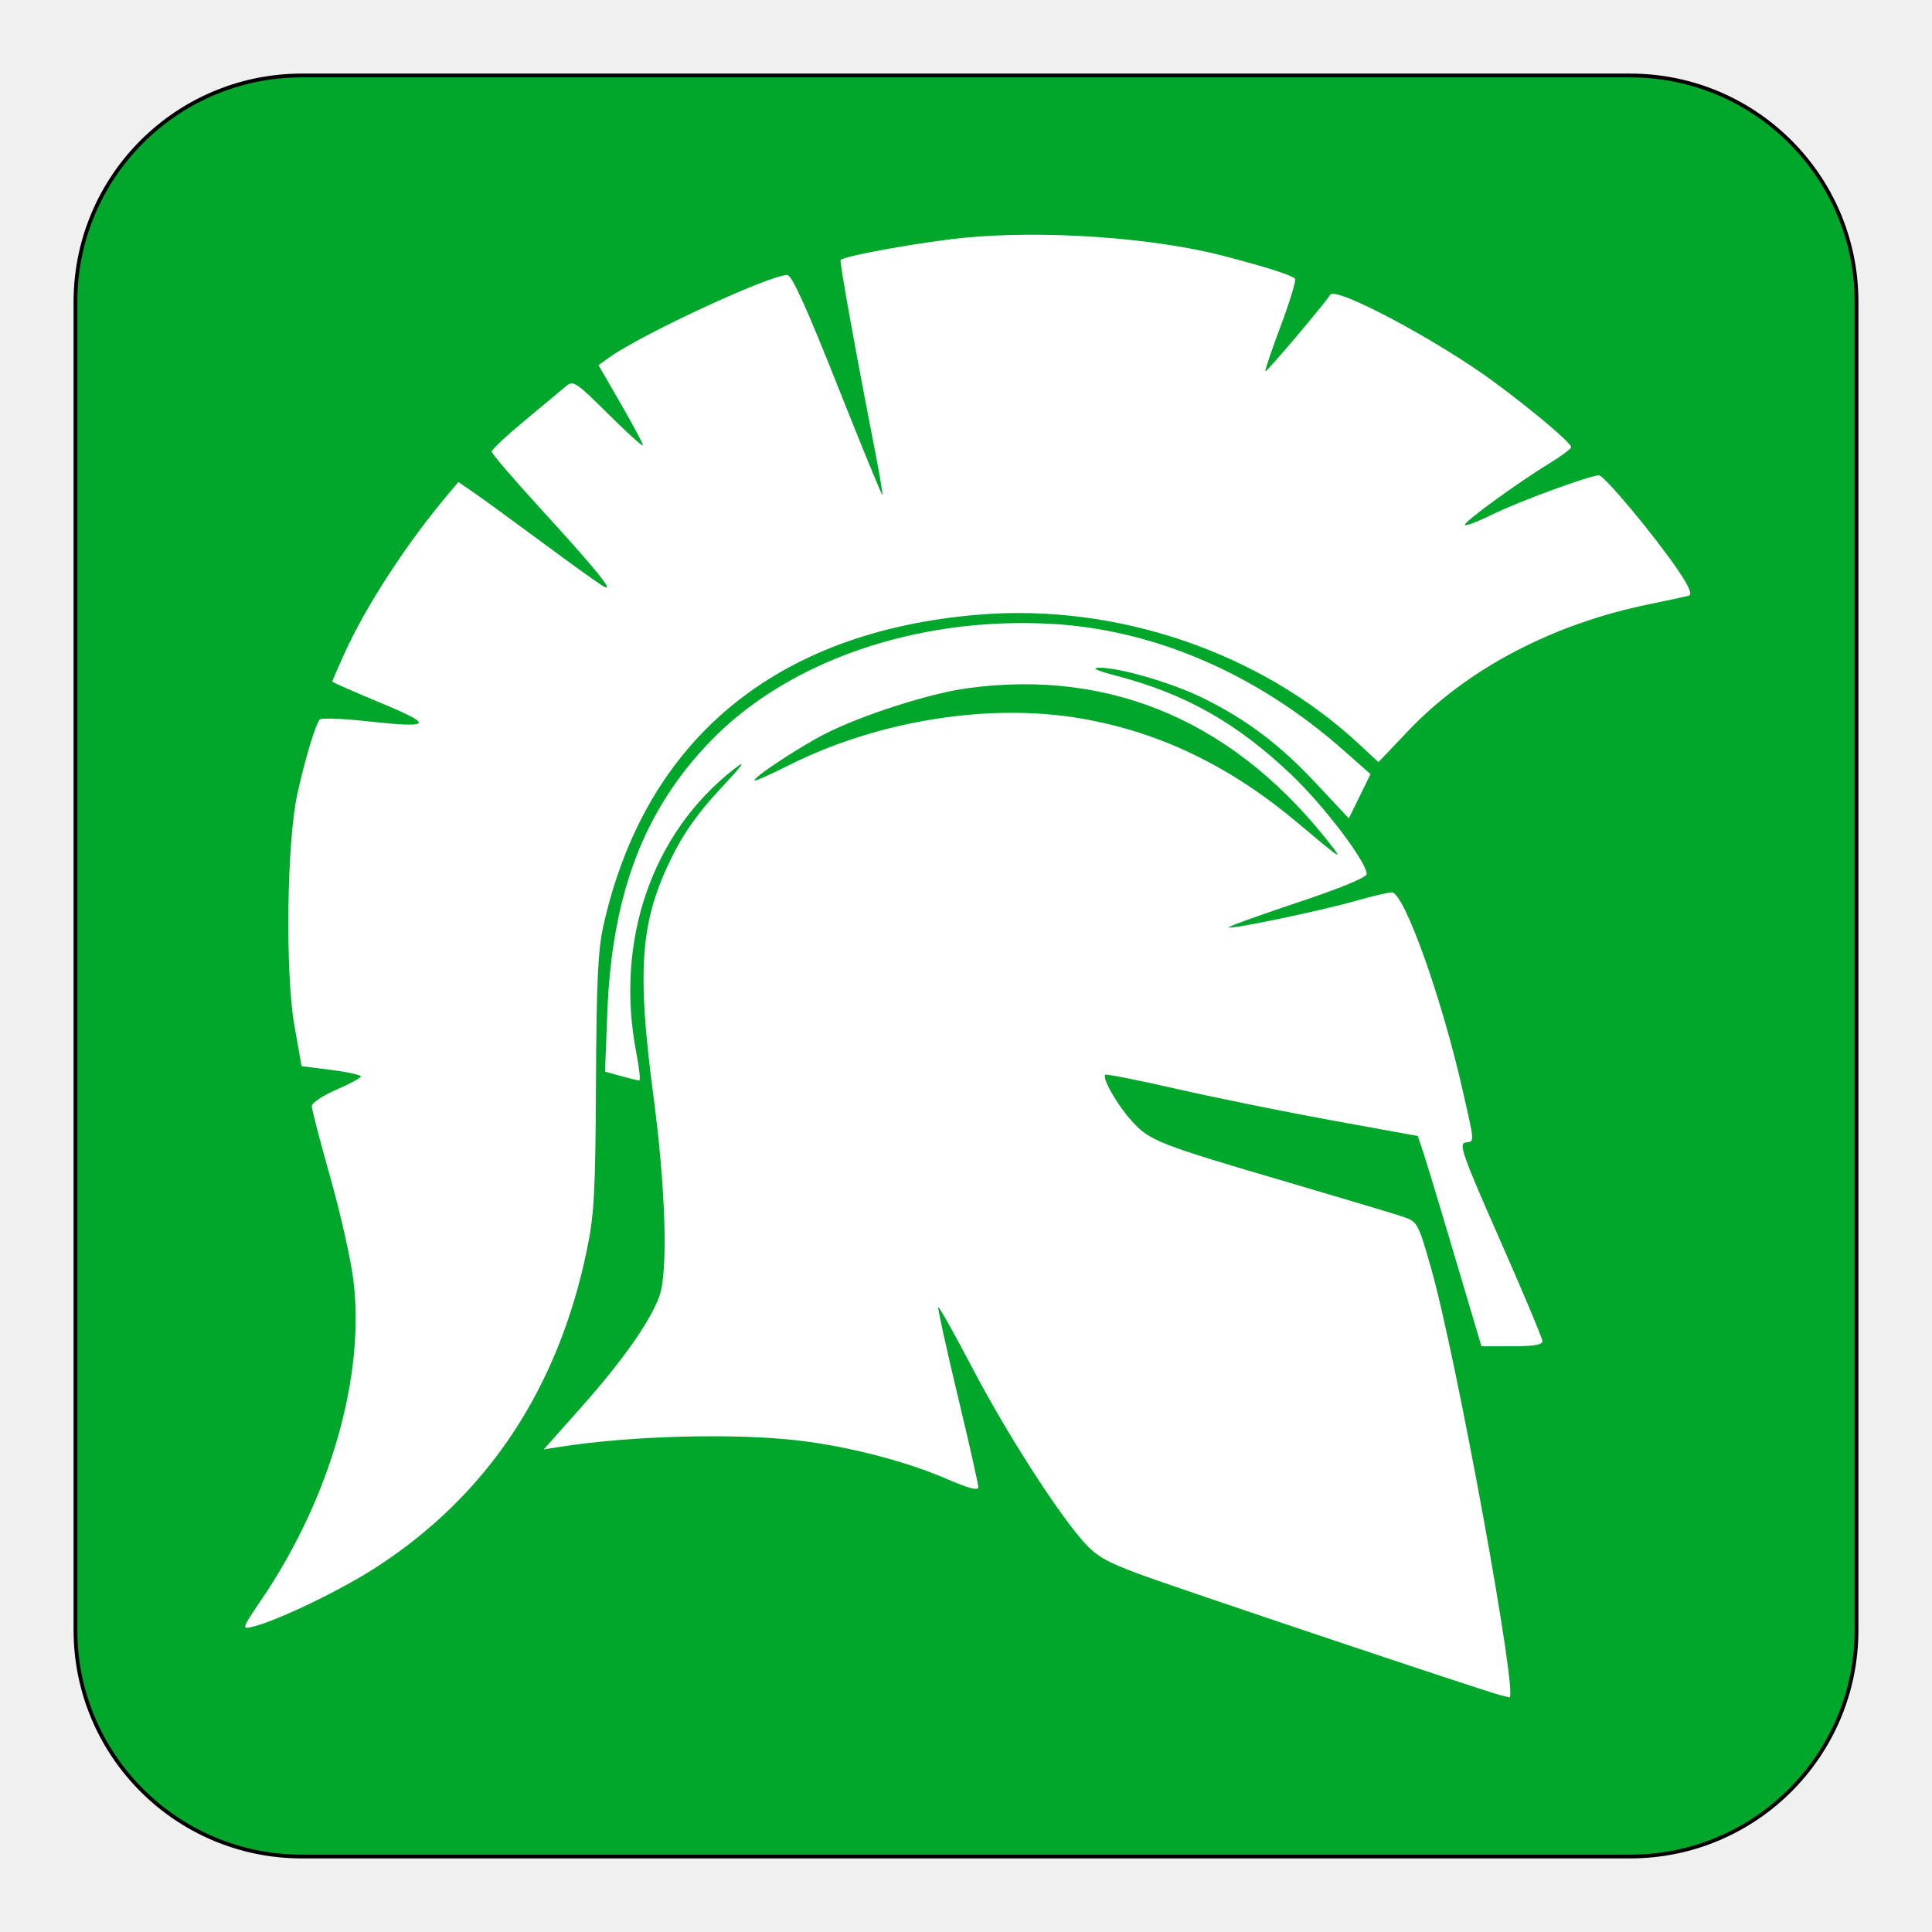
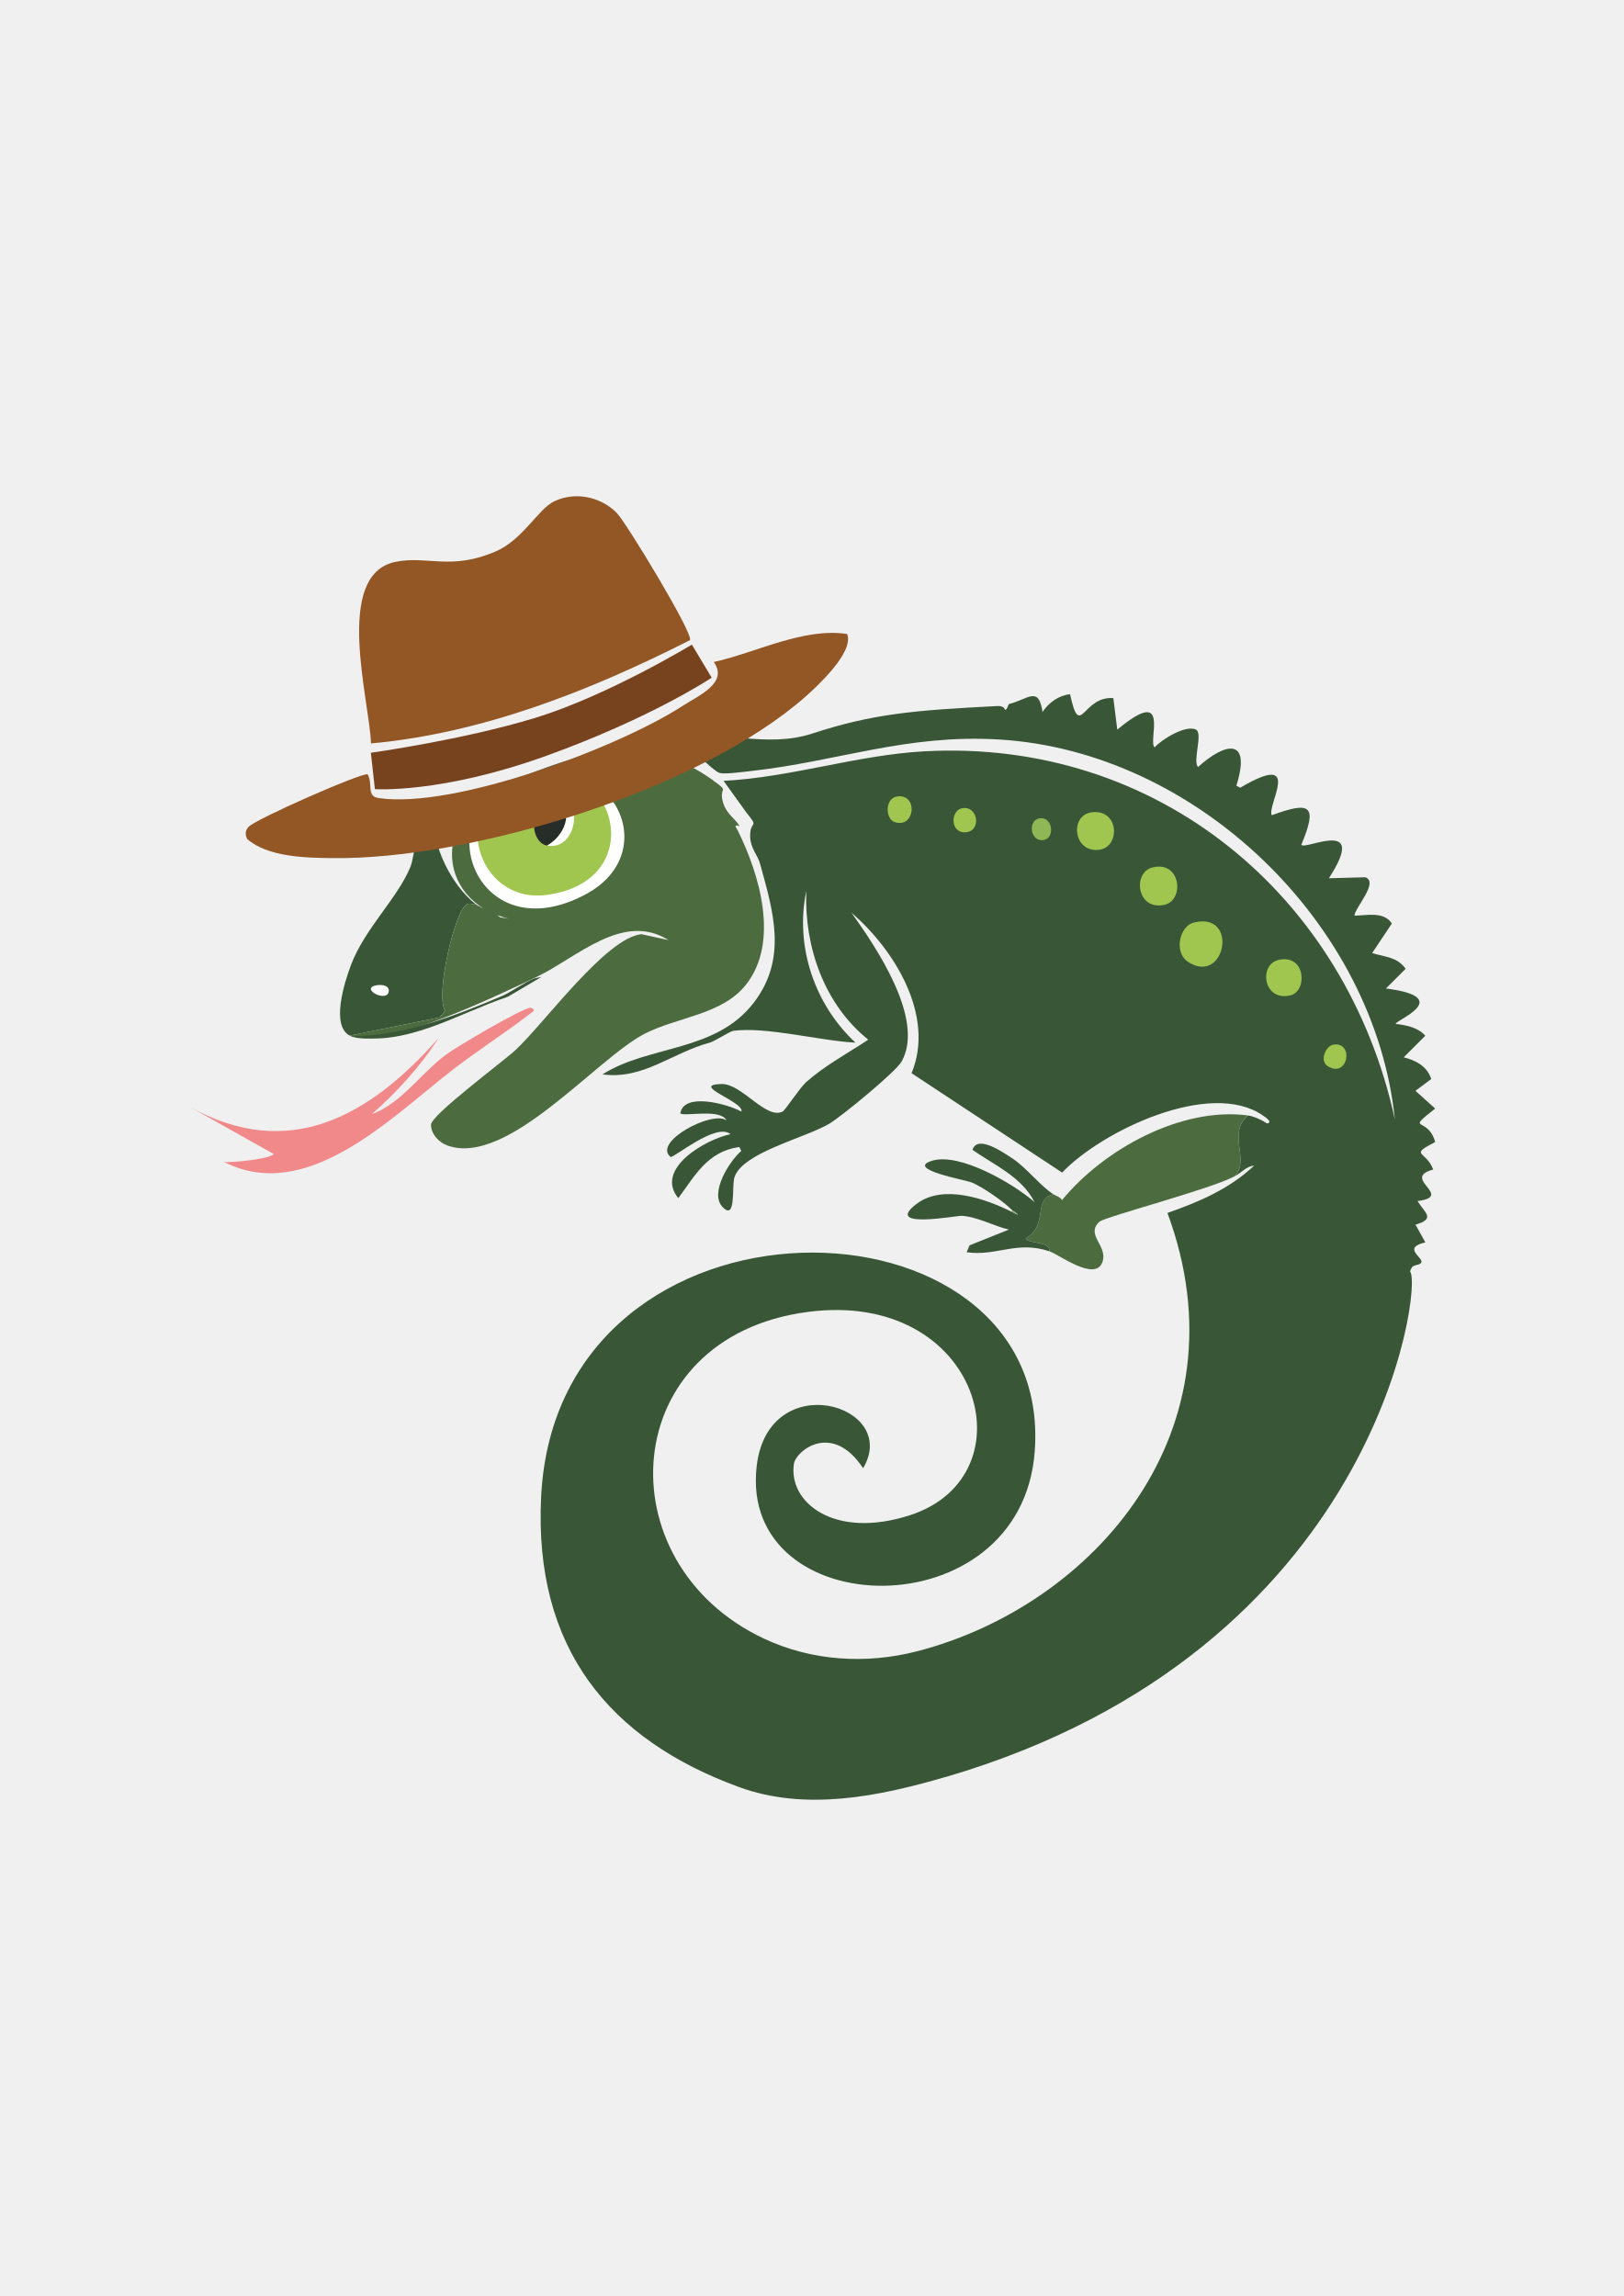
- <svg xmlns="http://www.w3.org/2000/svg" width="256" height="256" viewBox="0 0 256 256" version="1.1" id="svg1">
-   <defs id="defs1">
-     <linearGradient id="swatch7">
-       <stop style="stop-color:#84daff;stop-opacity:1;" offset="0" id="stop9" />
-     </linearGradient>
+ <svg xmlns="http://www.w3.org/2000/svg" id="Vrstva_1" version="1.1" viewBox="0 0 595.28 841.89">
+   <defs>
+     <style>
+       .st0 {
+         fill: #90b756;
+       }
+ 
+       .st1 {
+         fill: none;
+         stroke: #395737;
+         stroke-miterlimit: 10;
+       }
+ 
+       .st2 {
+         fill: #272e29;
+       }
+ 
+       .st3 {
+         fill: #f1898b;
+       }
+ 
+       .st4 {
+         fill: #fff;
+       }
+ 
+       .st5 {
+         fill: #4c6c40;
+       }
+ 
+       .st6 {
+         fill: #395737;
+       }
+ 
+       .st7 {
+         fill: #935625;
+       }
+ 
+       .st8 {
+         fill: #77421e;
+       }
+ 
+       .st9 {
+         fill: #a1c650;
+       }
+ 
+       .st10 {
+         fill: #8ea682;
+       }
+     </style>
  </defs>
-   <g id="layer1" style="display:inline">
-     <rect style="opacity:1;fill:#00a72b;fill-opacity:1;fill-rule:nonzero;stroke:#000000;stroke-width:0.5;stroke-dasharray:none;stroke-opacity:1" id="rect1" width="236" height="236" x="10" y="10" rx="30" ry="30" />
-     <path style="fill:#ffffff;fill-opacity:1" d="m 198.704,224.584 c -2.16,-0.541 -42.934,-14.217 -47.949,-16.083 -4.204,-1.564 -5.523,-2.339 -7.199,-4.23 -3.542,-3.998 -10.24,-14.473 -14.723,-23.025 -2.372,-4.526 -4.4,-8.142 -4.506,-8.036 -0.106,0.106 1.043,5.342 2.552,11.636 1.51,6.294 2.745,11.777 2.745,12.185 0,0.534 -1.205,0.221 -4.3,-1.117 -5.231,-2.262 -12.726,-4.21 -19.268,-5.008 -8.5,-1.038 -22.427,-0.682 -31.902,0.814 l -2.103,0.332 4.989,-5.613 c 5.562,-6.257 9.273,-11.562 10.371,-14.824 1.117,-3.318 0.779,-14.239 -0.814,-26.277 -2.251,-17.017 -1.765,-23.303 2.458,-31.829 1.578,-3.186 3.477,-5.856 6.373,-8.962 3.101,-3.326 3.556,-3.981 1.832,-2.638 -10.885,8.48 -15.81,22.789 -12.942,37.604 0.389,2.011 0.563,3.656 0.386,3.654 -0.177,-0.002 -1.269,-0.266 -2.426,-0.587 l -2.105,-0.584 0.291,-7.675 c 0.598,-15.759 4.794,-26.878 13.598,-36.031 10.249,-10.655 27.26,-16.561 45.042,-15.637 13.774,0.716 27.427,6.601 38.951,16.789 l 3.547,3.136 -1.438,2.932 -1.438,2.932 -4.305,-4.601 c -4.806,-5.137 -9.056,-8.364 -14.806,-11.242 -4.137,-2.071 -11.255,-4.169 -13.977,-4.12 -1.109,0.02 -0.332,0.377 2.341,1.077 9.156,2.398 16.037,6.308 23.255,13.215 4.268,4.084 9.858,11.478 9.858,13.039 0,0.453 -3.443,1.87 -9.244,3.804 -5.084,1.695 -9.156,3.17 -9.047,3.278 0.29,0.29 12.532,-2.275 16.936,-3.548 2.085,-0.603 4.196,-1.096 4.69,-1.096 1.623,0 6.608,13.941 9.396,26.277 1.616,7.149 1.592,6.657 0.338,6.87 -0.897,0.152 -0.346,1.699 4.594,12.905 3.087,7.003 5.618,13.037 5.624,13.409 0.008,0.482 -1.153,0.677 -4.035,0.677 h -4.046 l -1.329,-4.47 c -0.731,-2.458 -2.307,-7.761 -3.502,-11.784 -1.195,-4.023 -2.494,-8.28 -2.887,-9.461 l -0.714,-2.146 -11.314,-2.056 c -6.223,-1.131 -15.487,-3.008 -20.588,-4.172 -5.101,-1.164 -9.379,-2.013 -9.507,-1.886 -0.453,0.448 1.573,3.991 3.505,6.129 2.371,2.624 3.588,3.101 20.846,8.161 7.296,2.139 14.119,4.184 15.162,4.543 1.843,0.636 1.945,0.823 3.627,6.691 3.35,11.689 11.685,57.376 10.395,56.982 -0.113,-0.035 -0.693,-0.185 -1.289,-0.334 z M 176.711,112.423 C 163.99,95.796 147.458,88.565 128.175,91.194 c -4.933,0.672 -13.777,3.494 -18.689,5.964 -3.455,1.737 -9.824,5.936 -9.497,6.263 0.097,0.097 2.111,-0.799 4.477,-1.992 11.837,-5.965 26.681,-8.336 38.877,-6.209 10.432,1.819 19.722,6.321 28.742,13.926 5.214,4.397 5.799,4.811 4.626,3.278 z M 34.814,211.703 c 8.98,-13.307 13.588,-29.468 12.007,-42.108 -0.346,-2.763 -1.726,-8.901 -3.068,-13.639 -1.342,-4.738 -2.44,-8.962 -2.44,-9.387 0,-0.427 1.455,-1.4 3.251,-2.175 1.788,-0.771 3.251,-1.565 3.251,-1.764 0,-0.199 -1.768,-0.585 -3.928,-0.859 l -3.928,-0.499 -0.955,-5.418 c -1.221,-6.927 -1.001,-24.284 0.388,-30.611 1.011,-4.607 2.414,-9.28 2.972,-9.896 0.206,-0.228 2.828,-0.148 5.825,0.178 9.154,0.996 9.493,0.623 2.199,-2.413 -3.501,-1.458 -6.366,-2.715 -6.366,-2.794 0,-0.079 0.697,-1.69 1.548,-3.58 2.878,-6.391 8.306,-14.74 13.831,-21.277 l 1.341,-1.587 2.069,1.422 c 1.138,0.782 5.239,3.77 9.113,6.639 3.874,2.869 7.517,5.476 8.097,5.793 1.487,0.814 -1.05,-2.3 -8.614,-10.573 -3.44,-3.763 -6.255,-7.056 -6.255,-7.318 0,-0.262 2.011,-2.146 4.47,-4.187 2.458,-2.041 4.906,-4.076 5.439,-4.522 0.892,-0.747 1.333,-0.449 5.553,3.749 2.521,2.508 4.584,4.37 4.584,4.138 0,-0.233 -1.326,-2.72 -2.947,-5.528 l -2.947,-5.105 1.478,-1.052 c 4.354,-3.1 21.194,-10.895 23.539,-10.895 0.592,0 2.544,4.299 6.648,14.641 3.196,8.052 5.872,14.574 5.947,14.493 0.076,-0.081 -0.34,-2.586 -0.923,-5.566 -2.574,-13.148 -4.779,-25.383 -4.605,-25.557 0.559,-0.559 10.723,-2.385 16.352,-2.938 10.611,-1.043 25.166,-0.02 34.483,2.424 5.83,1.529 9.108,2.585 9.377,3.02 0.152,0.245 -0.707,3.064 -1.909,6.263 -1.202,3.199 -2.109,5.892 -2.017,5.985 0.146,0.146 7.734,-8.819 8.589,-10.146 0.737,-1.145 14.369,6.123 21.799,11.622 5.209,3.856 10.124,8.017 10.124,8.572 0,0.216 -1.28,1.172 -2.844,2.126 -4.188,2.553 -11.242,7.679 -11.242,8.169 0,0.234 1.646,-0.385 3.657,-1.376 3.516,-1.732 12.917,-5.183 14.119,-5.183 0.694,0 7.393,8.037 10.446,12.533 1.478,2.177 1.945,3.261 1.467,3.404 -0.386,0.116 -2.762,0.631 -5.278,1.145 -12.781,2.61 -24.134,8.579 -31.933,16.79 l -3.927,4.135 -2.537,-2.363 C 167.02,86.437 148.023,79.951 129.767,81.439 c -26.928,2.195 -44.251,16.508 -49.795,41.143 -0.738,3.279 -0.931,7.305 -1.002,20.859 -0.077,14.663 -0.23,17.483 -1.211,22.214 -3.812,18.397 -13.179,32.491 -27.938,42.035 -4.688,3.032 -13.012,7.041 -16.297,7.849 -1.551,0.382 -1.545,0.364 1.29,-3.836 z" id="path39" />
+   <g>
+     <path class="st5" d="M457.58,409c-7.98,6.54.99,16.47-5.05,22.37-9.26,4.83-47.51,14.83-49.44,16.6-5.32,4.87,3.19,8.74,1.08,14.8-2.57,7.37-16.02-2.82-19.49-3.97.57-3.75-8.25-2.79-8.66-4.69,8.47-4.92,2.48-14.1,10.1-16.24,1.1.71,2.47.94,3.25,2.17,15.26-18.62,43.71-34.29,68.2-31.03Z" />
+     <path class="st6" d="M386.13,437.87c-7.63,2.14-1.63,11.32-10.1,16.24.41,1.9,9.23.95,8.66,4.69-12.06-3.98-19.21,1.93-30.31.36l1.08-2.53,14.43-5.77c-5.55-1.28-11.59-4.72-17.32-5.05-1.86-.11-28.87,5.06-16.6-4.33,9.77-7.47,25.49-1.87,35,2.89l2.17,1.08c-.44-.81-1.71-1.34-2.17-1.8-3.09-3.15-10.75-8.44-14.8-10.1-2.08-.86-24.57-4.85-14.43-7.94s29.87,8.46,37.53,15.16c-4.71-9.25-14.69-13.52-22.73-19.13,1.77-5.81,11.43,1.03,14.8,3.25,4.83,3.18,10.12,9.99,14.8,12.99Z" />
+     <path class="st10" d="M370.97,444.36v-.72c.45.46,1.72.99,2.17,1.8l-2.17-1.08Z" />
+     <path class="st6" d="M346.8,651.53c-24.91,7.3-51.55,12.64-75.93,3.72-47.33-17.31-75.2-50.74-72.49-106.3,5.78-118.62,188.11-114.65,180.98-16.86-4.83,66.29-108.68,63.52-101.95,5.52,4.26-36.67,52.86-22.57,39.02.75-11.43-17.28-24.64-6.28-25.36-1.67-2.2,14.15,14.77,27.99,42.74,18.83,44.51-14.58,25.84-82.83-37.72-74.46-69.98,9.21-74.9,92.17-15.97,119.8,17.52,8.21,37.43,9.45,56.16,4.61,64.37-16.66,121.31-80.8,91.72-160.72,11.48-3.97,22.84-8.87,31.76-17.32-2.74.14-4.73,2.67-7.22,3.97,6.04-5.9-2.93-15.84,5.05-22.37,2.07.28,5.08,1.64,6.86,2.89,2.68-.29-1.2-2.72-1.44-2.89-19.24-13.39-59.13,5.65-73.61,20.93l-55.21-36.45c8.73-21.03-6.29-45.29-22.01-58.82,8.88,12.47,26.99,38.89,18.4,54.49-2.1,3.82-21.89,20.02-26.34,22.73-8.83,5.38-32.11,10.6-35,19.85-1.03,3.28.72,16.08-4.33,10.83-4.92-5.11,2.51-16.84,6.86-20.57l-.72-1.44c-11.61,1.61-16.16,10.32-22.37,18.76-8.8-10.72,9.84-21.49,19.13-23.46-5.28-4.48-21.08,9.07-22.01,8.3-6.63-5.44,15.45-17.18,20.57-13.35-2.28-4.45-14.95-1.38-16.96-2.53,1.14-7.91,17.27-3.52,22.37-.72,1.31-3.5-19.28-9.84-7.22-10.1,7.42-.16,16.25,13.17,22.37,10.1.9-.45,6.33-8.76,8.66-10.83,6.92-6.13,15.09-10.45,22.73-15.52-16.19-13.01-23.47-34.06-22.73-54.49-4.22,20.28,3.08,41.66,18.04,55.57-12.52-.57-32.8-5.96-44.75-4.33-1.32.18-6.94,3.87-8.66,4.33-14,3.77-24.45,13.69-39.35,11.64,17.18-10.87,41.59-8.03,55.59-26.44,12.31-16.19,7-33.38,2.17-50.88-.83-3.02-3.47-5.54-3.61-9.74-.21-6.56,3.71-2.7-1.44-9.02l-8.3-11.55c24.8-1.28,48.84-9.47,73.61-10.83,85.35-4.67,154.62,52.78,172.49,134.96-7.34-71.74-72.71-134.95-145.06-139.29-34.12-2.05-59.38,8.09-90.94,11.55-2.6.28-9.54,1.26-11.55.72-2.7-.72-13.96-12.91-17.68-14.8,17.14-.54,35.25,5.71,51.6.36,22.39-7.33,37.48-8.54,67.84-10.1,2.88-.15,2.73,1.48,2.89,1.44.9-.21,1.11-2.08,1.44-2.17,6.88-1.7,10.9-6.88,12.27,2.89,2.37-3.45,5.9-6.04,10.1-6.5,3.77,17.14,4.51.5,15.88,1.44l1.44,11.55c20.09-16.7,10.96,4.37,13.71,6.5,2.57-2.96,11.51-8.38,15.16-6.5,2.61,1.35-1.29,11.37.72,13.71,10.4-9.34,19.55-10.69,14.07,6.86l1.44.72c23.46-13.83,9.57,6.56,11.55,10.1,14.41-5.32,16.8-3.52,10.83,10.83,1.3,2.15,24.84-10.44,10.1,12.27l13.35-.36c5.07,1.82-3.74,11-3.97,14.07,4.42-.03,10.7-1.69,13.71,2.89l-7.22,10.83c4.69,1.49,9.15,1.35,12.27,5.77l-7.22,7.22c25.79,3.32,2.92,11.87,3.61,12.99,3.93.49,8.02,1.23,10.83,4.33l-7.94,7.94c4.49,1.03,8.69,3.38,10.1,7.94l-5.77,4.33,7.22,6.5c-11.21,8.9-2.69,2.54,0,12.27-9.77,5.09-3.36,3.01-.72,10.1-12.11,3.19,7.98,9.77-5.77,11.55,2.8,4.44,6.7,6.47-.72,8.66l3.61,6.5c-8.53,1.94-.96,5.41-1.44,7.22-.35,1.32-3.04.76-3.61,2.17s0-.81-.54,1.33c4.63,4.68-11.8,138.85-170.14,185.27Z" />
+     <path class="st9" d="M437.73,338.27c16.6-4.07,11.49,23.26-2.17,14.43-5.24-3.38-3.27-13.1,2.17-14.43Z" />
+     <path class="st9" d="M422.58,318.06c10.52-2.46,11.68,12.1,4.33,13.71-10.23,2.25-11.82-11.96-4.33-13.71Z" />
+     <path class="st9" d="M400.2,297.86c10.09-1.37,10.67,12.61,2.89,13.71-9.61,1.36-11.11-12.59-2.89-13.71Z" />
+     <path class="st9" d="M468.77,351.98c9.95-2.27,10.68,11.44,4.33,12.99-9.93,2.43-11.82-11.28-4.33-12.99Z" />
+     <path class="st9" d="M328.75,292.08c7.87-1.34,6.92,11.79-.72,9.38-3.47-1.09-3.69-8.63.72-9.38Z" />
+     <path class="st9" d="M352.57,296.41c5.78-1.31,7.27,7.7,2.17,8.66-6.38,1.2-6.54-7.67-2.17-8.66Z" />
+     <path class="st9" d="M488.97,383.02c7.55-.97,5.22,12.49-2.17,7.94-3.17-1.95-.78-7.56,2.17-7.94Z" />
+     <path class="st0" d="M381.44,300.02c4.47-.32,5.31,7.02,1.44,7.94-5.28,1.26-6.34-7.59-1.44-7.94Z" />
+     <path class="st6" d="M174.21,331.41c-1.53.43-2.01-.71-3.58.59-4.03,3.37-11.07,32.56-7.48,38.66l-1.97,2.4-32.96,6.68c-6.96-3.64-2.01-19.39.46-25.92,5.07-13.39,16.96-24.3,21.71-35.79,2.17-5.24,1.12-16.02,8.39-18.72-.14,11.16,6.69,25.13,15.42,32.09Z" />
+     <path class="st4" d="M136.46,361.82c1.49-1.03,6.46-1.13,6.07,1.72-.52,3.82-8.59.02-6.07-1.72Z" />
+     <path class="st5" d="M261.39,286.12c6.62,4.75,1.83,2.05,3.75,8.33,1.23,4.02,4.43,5.76,6.03,8.46-2.5-.75-1.25.51-.67,1.68,7.89,15.9,15.44,40.84,2.92,56.56-8.73,10.96-25.06,11.75-36.96,17.84-17.94,9.18-50.22,48.72-72.26,41.1-3.26-1.13-6.14-4.13-6.19-7.67s26.4-23.12,31.07-27.48c10.68-9.97,33.16-41.15,46.1-42.39l9.93,2.17c-16.81-10.53-33.65,6.47-48.32,13.46-12.47,5.94-57,27.59-68.56,21.55l32.96-6.68,1.97-2.4c-3.59-6.11,3.44-35.29,7.48-38.66,1.57-1.31,2.05-.16,3.58-.59,2.04,1.62,6.94,3.04,9.2,4.99l9.75,1.47c-32.31-2.25-37.55-37.42-8.02-50.33,28.99-12.67,51.87-18.92,76.26-1.42Z" />
+     <path class="st4" d="M187.74,286.37c35.36-15.17,56.93,25.52,27.01,41.54-39.54,21.18-58.16-28.17-27.01-41.54Z" />
+     <path class="st9" d="M188.82,285.83c35.96-15.1,51.99,37.55,11.06,42.37-24.88,2.93-35.41-32.15-11.06-42.37Z" />
+     <path class="st2" d="M204.09,292.66c6.77,4.93,2.74,13.94-3.51,17.4-6.82-1.2-7.13-16.87,3.51-17.4Z" />
+     <path class="st4" d="M200.58,310.06c6.26-3.46,10.29-12.47,3.51-17.4,10.02-.5,7.7,19.38-3.51,17.4Z" />
+     <path class="st3" d="M194.56,369.49c.12-.01,1.65.73,1.02,1.25-9.89,7.75-20.68,14.53-30.57,22.26-21.97,17.17-52.78,48.49-82.88,33.05,2.93.39,17.56-1.24,18.21-2.91l-31.2-17.51c36.79,20.66,66.48,3.58,91.67-25.02-6.65,10.37-15.38,19.95-24.51,27.94,10.87-3.96,18.02-15.06,27.32-21.91,3.99-2.94,27.56-16.88,30.95-17.17Z" />
+     <path class="st6" d="M195.77,358.82c.88-.34,1.91-.35,2.81-.65l-12.38,7.31c-18.54,6.2-37.52,18.72-57.77,14.47,18.72.11,38.33-7.35,55.49-14.69,3.64-1.56,8.54-5.18,11.84-6.44Z" />
+     <path class="st7" d="M203.25,183.79c7.62-3.6,16.83-1.7,22.78,4.19,3.35,3.31,28.28,44.4,26.93,46.75-36.52,18.49-75.82,34.1-116.95,37.87-.5-15.72-13.85-61.77,8.86-66.55,11.72-2.47,20.36,3.32,36.98-3.91,9.89-4.3,15.45-15.54,21.39-18.35Z" />
+     <path class="st7" d="M310.56,232.47c2.66,6.5-10.62,18.87-15.12,22.85-38.87,34.38-122.25,60-173.8,59.33-9.45-.12-23.51-.37-31.04-7.03-.76-1.65-.73-2.97.47-4.38,2.36-2.77,41.4-19.97,43.71-19.32,2.02,3.45-.54,8.03,3.99,8.7,27.72,4.13,87.85-18.46,111.46-33.77,6.08-3.94,16.88-8.46,11.46-16.11,15.64-3.46,32.87-12.72,48.87-10.26Z" />
+     <path class="st8" d="M135.96,276.03l1.48,13.33s24.24,1.72,62.93-12.25c38.69-13.97,60.55-28.62,60.55-28.62l-7.27-12.12s-30.95,18.77-57.48,26.87-60.21,12.78-60.21,12.78Z" />
  </g>
+   <circle class="st1" cx="-1045.21" cy="451.08" r="252.95" />
</svg>
